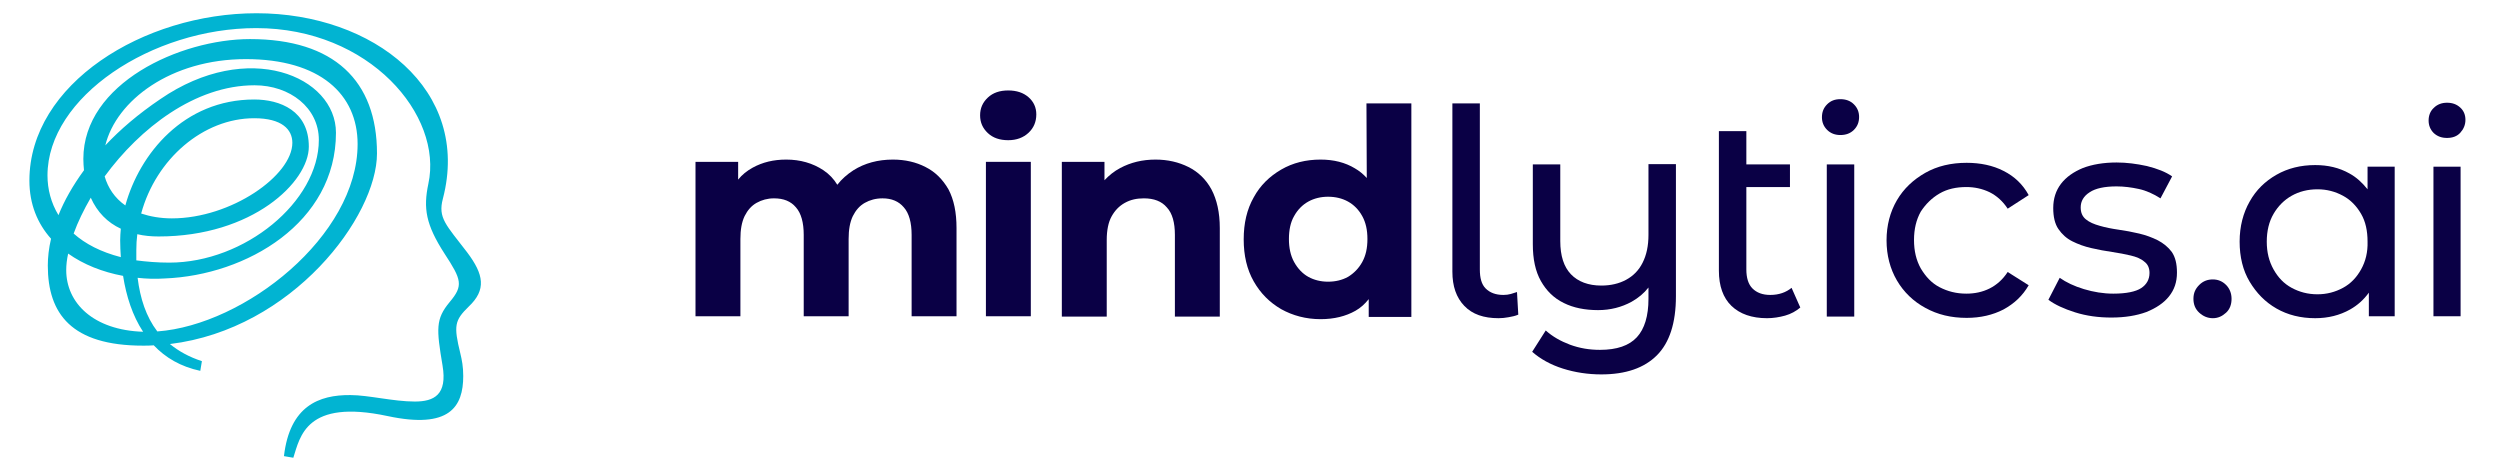
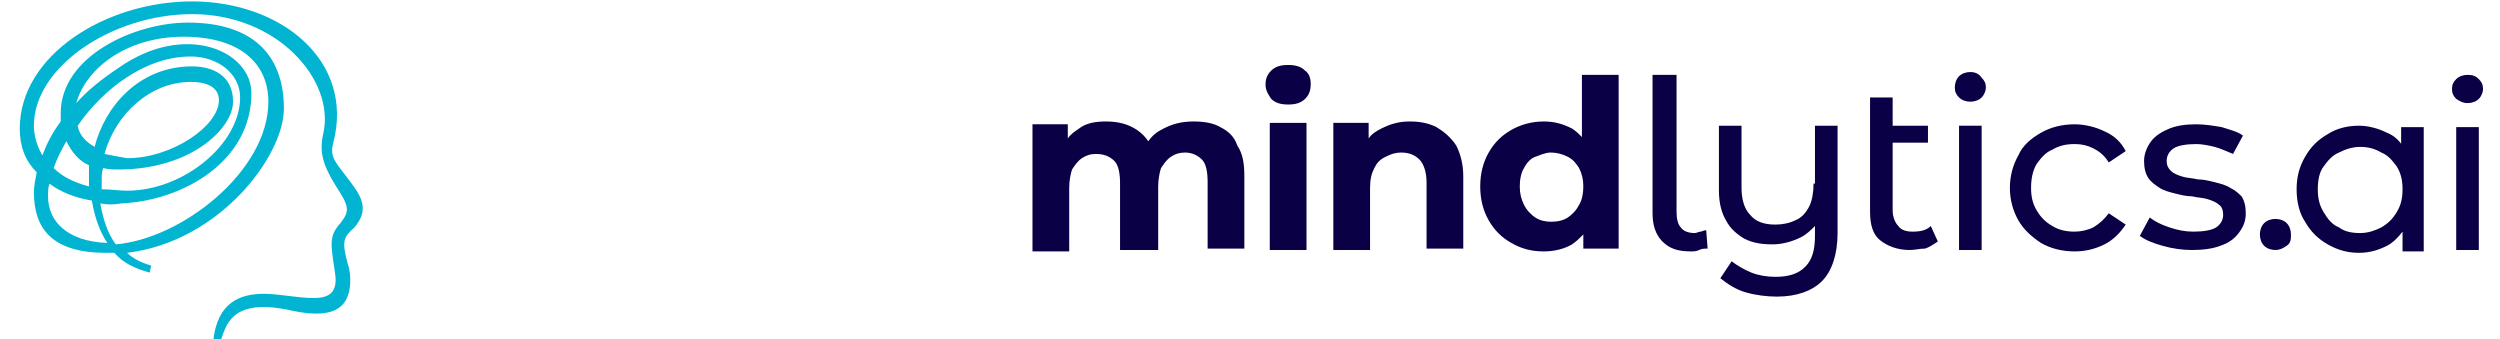
- <svg xmlns="http://www.w3.org/2000/svg" version="1.1" id="Layer_1" x="0px" y="0px" viewBox="0 0 773.9 146" style="enable-background:new 0 0 773.9 146;" xml:space="preserve">
+ <svg xmlns="http://www.w3.org/2000/svg" version="1.1" id="Layer_1" x="0px" y="0px" viewBox="0 0 177 24" style="enable-background:new 0 0 177 24;" xml:space="preserve">
  <style type="text/css">
	.st0{fill:#01B4D2;}
	.st1{fill:#0A0045;}
</style>
  <g>
-     <path class="st0" d="M144.6,78.1c-6.5-8.5-9.1-10.6-7.5-16.6c8.8-33.6-21.4-57.4-57.7-57.4C44.4,4.1,9.1,26,9.1,55.9   c0,7.3,2.5,13.3,6.7,18c-0.7,3-1,5.8-1,8.3c0,14.9,7.3,24.8,29.5,24.8c1.1,0,2.2,0,3.3-0.1c3.6,3.8,8.3,6.6,14.4,7.9l0.5-3   c-4-1.3-7.2-3.1-9.9-5.3c38-4.6,64.1-39.5,64.1-59c0-22.5-13.3-35.4-39.3-35.4c-21.6,0-51.6,13.7-51.6,37.1c0,1.2,0.1,2.4,0.2,3.5   c-3.5,4.8-6.1,9.4-7.9,13.9c-2.3-3.8-3.4-8-3.4-12.3C14.7,30,47.1,8.7,79.3,8.7c35.1,0,57.9,27,53.3,48.2c-1.6,7.6-0.8,12.6,5,21.6   c5.3,8.1,5.9,9.9,1.6,15c-4.4,5.3-4.1,8.3-2.2,19.7c1.5,9-2.6,11.1-8.6,11.1c-6.6,0-14.4-2-19.9-2c-9.8-0.1-18.8,3.4-20.6,18.9   l2.9,0.5c2.1-6.5,3.9-18.3,29.2-12.9c19.2,4.1,23.4-2.9,23.4-12.4c0-2.9-0.4-4.9-0.9-7c-2.1-8.6-1.8-10.2,2.6-14.5   C150.6,89.7,149.8,85,144.6,78.1z M20.5,83.6c0-1.6,0.2-3.3,0.6-5.1c4.8,3.4,10.6,5.7,17,6.9c1,6.3,2.9,12.3,6.2,17.3   C28.9,102.2,20.5,93.8,20.5,83.6z M76.1,18.3c23,0,34.6,10.9,34.6,26.3c0,28.4-34.9,56-62,58C45.2,98,43.4,92.4,42.6,86   c2.7,0.3,5.5,0.4,8.4,0.2c25.4-1,53-17.3,53-45.1c0-17.5-27.2-29.1-54.4-10.4c-6.8,4.6-12.4,9.4-17,14.3   C36,31.1,52.9,18.3,76.1,18.3z M42.2,77.4c0-1.7,0.1-3.3,0.3-4.9c2.1,0.5,4.3,0.7,6.6,0.7c29.1,0,46.5-16.9,46.5-27.8   c0-11.1-8.9-14.6-16.9-14.6c-21.8,0-35.5,16.8-39.9,32.8c-3.3-2.3-5.4-5.5-6.4-9c10.9-14.9,28-28.2,46.4-28.2   c11,0,19.9,7,19.9,16.9c0,19.1-22.9,38-46.3,38c-3.7,0-7.1-0.3-10.2-0.7C42.2,79.5,42.2,78.5,42.2,77.4z M43.7,66.1   c4.6-16.9,19.2-29.5,35-29.5c8.6,0,11.8,3.5,11.8,7.6c0,10.1-18.9,23.4-37.3,23.4C49.6,67.6,46.4,67,43.7,66.1z M37.4,70.8   c-0.1,1.2-0.2,2.4-0.2,3.6c0,1.7,0.1,3.5,0.2,5.2c-6.2-1.6-11-4.1-14.6-7.3c1.3-3.6,3.1-7.3,5.3-11.1   C30.1,65.7,33.3,68.9,37.4,70.8z" />
+     <path class="st0" d="M24.9,13c-1.1-1.5-1.6-1.8-1.3-2.9c1.5-5.8-3.7-10-10-10c-6.1,0-12.2,3.8-12.2,9c0,1.3,0.4,2.3,1.2,3.1   c-0.1,0.5-0.2,1-0.2,1.4c0,2.6,1.3,4.3,5.1,4.3c0.2,0,0.4,0,0.6,0c0.6,0.7,1.4,1.1,2.5,1.4l0.1-0.5C10,18.6,9.4,18.3,9,17.9   c6.6-0.8,11.1-6.9,11.1-10.2c0-3.9-2.3-6.1-6.8-6.1c-3.8,0-9,2.4-9,6.4c0,0.2,0,0.4,0,0.6C3.7,9.4,3.3,10.2,3,11   c-0.4-0.7-0.6-1.4-0.6-2.1c0-4.2,5.6-7.9,11.2-7.9c6.1,0,10.1,4.7,9.3,8.4c-0.3,1.3-0.1,2.2,0.9,3.8c0.9,1.4,1,1.7,0.3,2.6   c-0.8,0.9-0.7,1.4-0.4,3.4c0.3,1.6-0.5,1.9-1.5,1.9c-1.1,0-2.5-0.3-3.5-0.3c-1.7,0-3.3,0.6-3.6,3.3l0.5,0.1   c0.4-1.1,0.7-3.2,5.1-2.2c3.3,0.7,4.1-0.5,4.1-2.2c0-0.5-0.1-0.9-0.2-1.2c-0.4-1.5-0.3-1.8,0.5-2.5C26,15,25.8,14.2,24.9,13z    M3.4,13.9c0-0.3,0-0.6,0.1-0.9c0.8,0.6,1.8,1,3,1.2c0.2,1.1,0.5,2.1,1.1,3C4.8,17.1,3.4,15.7,3.4,13.9z M13,2.6c4,0,6,1.9,6,4.6   c0,4.9-6.1,9.7-10.8,10.1c-0.6-0.8-0.9-1.8-1.1-2.9c0.5,0.1,1,0.1,1.5,0c4.4-0.2,9.2-3,9.2-7.8c0-3-4.7-5.1-9.4-1.8   c-1.2,0.8-2.2,1.6-3,2.5C6.1,4.8,9,2.6,13,2.6z M7.2,12.8c0-0.3,0-0.6,0.1-0.9c0.4,0.1,0.7,0.1,1.1,0.1c5.1,0,8.1-2.9,8.1-4.8   c0-1.9-1.5-2.5-2.9-2.5c-3.8,0-6.2,2.9-6.9,5.7C6,10,5.6,9.5,5.5,8.9C7.3,6.3,10.3,4,13.5,4C15.4,4,17,5.2,17,6.9   c0,3.3-4,6.6-8,6.6c-0.6,0-1.2-0.1-1.8-0.1C7.2,13.2,7.2,13,7.2,12.8z M7.4,10.9c0.8-2.9,3.3-5.1,6.1-5.1c1.5,0,2,0.6,2,1.3   c0,1.8-3.3,4.1-6.5,4.1C8.4,11.1,7.9,11,7.4,10.9z M6.3,11.7c0,0.2,0,0.4,0,0.6c0,0.3,0,0.6,0,0.9c-1.1-0.3-1.9-0.7-2.5-1.3   C4,11.3,4.3,10.7,4.7,10C5.1,10.8,5.6,11.4,6.3,11.7z" />
    <g>
-       <path class="st1" d="M286.5,51.7c-2.9-1.5-6.3-2.3-10.1-2.3c-4.6,0-8.7,1.1-12.2,3.3c-2,1.3-3.7,2.8-5,4.5    c-1.1-1.8-2.5-3.3-4.3-4.5c-3.3-2.2-7.2-3.3-11.5-3.3c-3.9,0-7.3,0.8-10.4,2.5c-1.8,1-3.3,2.2-4.5,3.7v-5.5h-13.2v47.8h13.9V74    c0-2.9,0.4-5.2,1.3-7.1c0.9-1.8,2.1-3.2,3.7-4.1c1.6-0.9,3.4-1.4,5.4-1.4c3,0,5.2,0.9,6.8,2.8c1.6,1.8,2.4,4.7,2.4,8.5v25.2h13.9    V74c0-2.9,0.4-5.2,1.3-7.1c0.9-1.8,2.1-3.2,3.7-4.1s3.4-1.4,5.5-1.4c2.8,0,5,0.9,6.6,2.8c1.6,1.8,2.4,4.7,2.4,8.5v25.2h13.9V70.6    c0-4.8-0.8-8.8-2.5-12C291.8,55.5,289.5,53.2,286.5,51.7z" />
-       <path class="st1" d="M318.4,30.1c-1.6-1.4-3.7-2.1-6.3-2.1c-2.6,0-4.7,0.7-6.3,2.2s-2.4,3.3-2.4,5.5s0.8,4,2.4,5.5    s3.7,2.2,6.3,2.2c2.6,0,4.7-0.8,6.3-2.3c1.6-1.5,2.4-3.4,2.4-5.7C320.8,33.3,320,31.5,318.4,30.1z" />
-       <rect x="305.2" y="50.1" class="st1" width="13.9" height="47.8" />
-       <path class="st1" d="M367.9,51.7c-3-1.5-6.4-2.3-10.2-2.3c-4.1,0-7.7,0.9-10.9,2.6c-1.9,1-3.5,2.3-4.9,3.8v-5.7h-13.2V98h13.9    V74.3c0-3,0.5-5.5,1.5-7.3s2.3-3.2,4.1-4.2c1.8-1,3.7-1.4,5.9-1.4c3.1,0,5.5,0.9,7.1,2.8c1.7,1.8,2.5,4.7,2.5,8.5V98h13.9V70.6    c0-4.8-0.9-8.8-2.6-12C373.3,55.5,370.9,53.2,367.9,51.7z" />
-       <path class="st1" d="M423.1,55.1c-1.1-1.2-2.3-2.2-3.7-3c-3-1.8-6.5-2.7-10.6-2.7c-4.5,0-8.6,1-12.2,3.1c-3.6,2.1-6.5,4.9-8.5,8.6    c-2.1,3.7-3.1,8-3.1,13s1,9.3,3.1,13s4.9,6.5,8.5,8.6c3.6,2,7.7,3.1,12.2,3.1c4.2,0,7.8-0.9,10.8-2.6c1.6-0.9,2.9-2.1,4.1-3.6v5.5    h13.2V32H423L423.1,55.1L423.1,55.1z M421.7,81.1c-1.1,2-2.6,3.5-4.4,4.6c-1.8,1-3.9,1.5-6.2,1.5c-2.2,0-4.3-0.5-6.1-1.5    c-1.8-1-3.3-2.6-4.4-4.6S399,76.7,399,74c0-2.8,0.5-5.2,1.6-7.1c1.1-2,2.6-3.5,4.4-4.5s3.9-1.5,6.1-1.5c2.3,0,4.4,0.5,6.2,1.5    c1.8,1,3.3,2.5,4.4,4.5s1.6,4.3,1.6,7.1C423.3,76.8,422.8,79.1,421.7,81.1z" />
-       <path class="st1" d="M467.7,91c-0.7,0.2-1.5,0.3-2.3,0.3c-2.4,0-4.2-0.7-5.5-2s-1.8-3.3-1.8-5.9V32h-8.5v52.1    c0,4.5,1.2,8,3.7,10.6s6,3.8,10.6,3.8c1,0,2-0.1,3.1-0.3s2.1-0.4,3-0.8l-0.4-7C469,90.6,468.4,90.8,467.7,91z" />
-       <path class="st1" d="M510.3,72.7c0,3.4-0.6,6.2-1.8,8.6s-2.9,4.1-5.1,5.3s-4.8,1.8-7.7,1.8c-4,0-7.2-1.2-9.4-3.5    s-3.3-5.7-3.3-10.3V50.9h-8.5v24.7c0,4.6,0.8,8.4,2.5,11.4s4,5.3,7.1,6.8c3,1.5,6.6,2.2,10.6,2.2c3.8,0,7.3-0.9,10.4-2.6    c2.1-1.2,3.8-2.6,5.2-4.4v3.5c0,5.3-1.2,9.3-3.6,11.9s-6.2,3.9-11.4,3.9c-3.3,0-6.3-0.5-9.3-1.6c-2.9-1.1-5.4-2.5-7.5-4.4    l-4.2,6.6c2.5,2.2,5.7,4,9.5,5.2s7.8,1.8,11.9,1.8c7.6,0,13.3-2,17.2-5.9s5.9-10,5.9-18.3V50.8h-8.5L510.3,72.7L510.3,72.7z" />
-       <path class="st1" d="M548,91.3c-2.4,0-4.2-0.7-5.5-2s-1.9-3.3-1.9-5.9V57.9h13.5v-7h-13.5V40.6h-8.5v43.2c0,4.7,1.3,8.4,3.9,10.9    c2.6,2.5,6.3,3.8,11,3.8c1.9,0,3.8-0.3,5.6-0.8s3.4-1.4,4.7-2.5l-2.7-6.1C552.9,90.5,550.7,91.3,548,91.3z" />
-       <path class="st1" d="M569.7,30.7c-1.7,0-3,0.5-4.1,1.6s-1.6,2.4-1.6,4c0,1.5,0.5,2.8,1.6,3.9s2.5,1.6,4.1,1.6    c1.7,0,3.1-0.5,4.2-1.6c1.1-1.1,1.6-2.4,1.6-4c0-1.5-0.5-2.8-1.6-3.9C572.8,31.2,571.4,30.7,569.7,30.7z" />
-       <rect x="565.5" y="50.9" class="st1" width="8.5" height="47.1" />
-       <path class="st1" d="M600.4,59.9c2.4-1.4,5.2-2,8.3-2c2.5,0,4.9,0.5,7.2,1.6c2.2,1.1,4.1,2.8,5.6,5.1l6.5-4.2    c-1.8-3.3-4.4-5.8-7.8-7.5c-3.3-1.7-7.2-2.5-11.4-2.5c-4.8,0-9.1,1-12.8,3.1s-6.7,4.9-8.8,8.5s-3.2,7.8-3.2,12.4s1.1,8.8,3.2,12.4    s5.1,6.5,8.8,8.5c3.8,2.1,8,3.1,12.8,3.1c4.3,0,8.1-0.9,11.4-2.6c3.3-1.8,5.9-4.2,7.8-7.5l-6.5-4.1c-1.5,2.3-3.4,4-5.6,5.1    c-2.2,1.1-4.6,1.6-7.2,1.6c-3.1,0-5.8-0.7-8.3-2s-4.3-3.3-5.8-5.8c-1.4-2.5-2.1-5.4-2.1-8.8s0.7-6.3,2.1-8.8    C596.1,63.2,598,61.3,600.4,59.9z" />
-       <path class="st1" d="M668,74.4c-1.8-0.9-3.7-1.6-5.8-2.1s-4.3-0.9-6.4-1.2s-4.1-0.7-5.8-1.2c-1.8-0.5-3.2-1.1-4.3-2    s-1.6-2.1-1.6-3.7c0-1.9,0.9-3.5,2.8-4.7c1.8-1.2,4.6-1.8,8.3-1.8c2.3,0,4.6,0.3,6.9,0.8c2.3,0.5,4.5,1.5,6.7,2.9l3.6-6.8    c-2-1.4-4.6-2.4-7.8-3.2c-3.2-0.7-6.3-1.1-9.4-1.1c-4,0-7.5,0.6-10.4,1.7c-2.9,1.2-5.2,2.8-6.8,4.9s-2.4,4.6-2.4,7.5    c0,2.7,0.5,4.9,1.6,6.5s2.5,2.9,4.3,3.8s3.7,1.6,5.9,2.1s4.3,0.9,6.4,1.2c2.1,0.3,4.1,0.7,5.8,1.1s3.2,1,4.2,1.9    c1.1,0.8,1.6,2,1.6,3.5c0,2-0.9,3.6-2.6,4.7s-4.6,1.7-8.6,1.7c-3.1,0-6.1-0.5-9.1-1.4s-5.5-2.1-7.5-3.5l-3.5,6.8    c2,1.5,4.8,2.8,8.3,3.9s7.2,1.6,11.2,1.6c4.2,0,7.8-0.6,10.8-1.7c3-1.2,5.4-2.8,7-4.8c1.7-2.1,2.5-4.5,2.5-7.4    c0-2.7-0.5-4.8-1.6-6.4C671.2,76.5,669.7,75.3,668,74.4z" />
-       <path class="st1" d="M685,86.5c-1.6,0-3,0.5-4.2,1.7s-1.8,2.5-1.8,4.3s0.6,3.2,1.8,4.3s2.6,1.7,4.2,1.7c1.6,0,2.9-0.6,4.1-1.7    s1.7-2.6,1.7-4.3s-0.6-3.2-1.7-4.3C687.9,87,686.5,86.5,685,86.5z" />
-       <path class="st1" d="M732.9,58.6c-1.6-2-3.4-3.7-5.6-4.9c-3.2-1.8-6.7-2.6-10.6-2.6c-4.5,0-8.5,1-12,3s-6.3,4.7-8.3,8.3    c-2,3.5-3.1,7.7-3.1,12.4s1,8.9,3.1,12.4s4.8,6.3,8.3,8.3s7.5,3,12,3c4,0,7.6-0.9,10.8-2.7c2.3-1.3,4.2-3,5.8-5.2v7.3h8V51.6h-8.4    V58.6z M730.9,83.4c-1.4,2.5-3.2,4.4-5.6,5.7c-2.4,1.3-5,2-7.9,2c-3,0-5.6-0.7-8-2s-4.2-3.2-5.6-5.7c-1.4-2.5-2.1-5.3-2.1-8.6    c0-3.3,0.7-6.2,2.1-8.6c1.4-2.4,3.3-4.3,5.6-5.6c2.3-1.3,5-2,8-2c2.9,0,5.5,0.7,7.9,2s4.2,3.2,5.6,5.6c1.4,2.4,2,5.3,2,8.6    C733,78,732.3,80.9,730.9,83.4z" />
-       <rect x="753.3" y="51.6" class="st1" width="8.4" height="46.3" />
-       <path class="st1" d="M757.5,42.7c1.7,0,3.1-0.5,4.1-1.6s1.6-2.4,1.6-4c0-1.5-0.5-2.8-1.6-3.8s-2.4-1.5-4.1-1.5    c-1.6,0-3,0.5-4.1,1.6c-1.1,1-1.6,2.4-1.6,3.9s0.5,2.8,1.6,3.9C754.5,42.2,755.8,42.7,757.5,42.7z" />
+       <path class="st1" d="M86.4,9c-0.5-0.3-1.2-0.4-1.9-0.4c-0.9,0-1.6,0.2-2.3,0.6c-0.4,0.2-0.7,0.5-0.9,0.8c-0.2-0.3-0.5-0.6-0.8-0.8    c-0.6-0.4-1.3-0.6-2.2-0.6c-0.7,0-1.4,0.1-1.9,0.5c-0.3,0.2-0.6,0.4-0.8,0.7v-1h-2.5v9h2.6v-4.5c0-0.5,0.1-1,0.2-1.3    c0.2-0.3,0.4-0.6,0.7-0.8c0.3-0.2,0.6-0.3,1-0.3c0.6,0,1,0.2,1.3,0.5c0.3,0.3,0.4,0.9,0.4,1.6v4.7H82v-4.5c0-0.5,0.1-1,0.2-1.3    c0.2-0.3,0.4-0.6,0.7-0.8c0.3-0.2,0.6-0.3,1-0.3c0.5,0,0.9,0.2,1.2,0.5c0.3,0.3,0.4,0.9,0.4,1.6v4.7h2.6v-5.1    c0-0.9-0.1-1.6-0.5-2.2C87.4,9.7,87,9.3,86.4,9z" />
+       <path class="st1" d="M92.4,5c-0.3-0.3-0.7-0.4-1.2-0.4c-0.5,0-0.9,0.1-1.2,0.4c-0.3,0.3-0.4,0.6-0.4,1s0.2,0.7,0.4,1    c0.3,0.3,0.7,0.4,1.2,0.4c0.5,0,0.9-0.1,1.2-0.4c0.3-0.3,0.4-0.6,0.4-1.1C92.8,5.6,92.7,5.2,92.4,5z" />
+       <rect x="89.9" y="8.7" class="st1" width="2.6" height="9" />
+       <path class="st1" d="M101.7,9c-0.6-0.3-1.2-0.4-1.9-0.4c-0.8,0-1.4,0.2-2,0.5c-0.4,0.2-0.7,0.4-0.9,0.7V8.7h-2.5v9h2.6v-4.4    c0-0.6,0.1-1,0.3-1.4s0.4-0.6,0.8-0.8s0.7-0.3,1.1-0.3c0.6,0,1,0.2,1.3,0.5c0.3,0.3,0.5,0.9,0.5,1.6v4.7h2.6v-5.1    c0-0.9-0.2-1.6-0.5-2.2C102.7,9.7,102.2,9.3,101.7,9z" />
+       <path class="st1" d="M112,9.7c-0.2-0.2-0.4-0.4-0.7-0.6c-0.6-0.3-1.2-0.5-2-0.5c-0.8,0-1.6,0.2-2.3,0.6s-1.2,0.9-1.6,1.6    c-0.4,0.7-0.6,1.5-0.6,2.4c0,0.9,0.2,1.7,0.6,2.4c0.4,0.7,0.9,1.2,1.6,1.6c0.7,0.4,1.4,0.6,2.3,0.6c0.8,0,1.5-0.2,2-0.5    c0.3-0.2,0.5-0.4,0.8-0.7v1h2.5V5.3H112L112,9.7L112,9.7z M111.8,14.5c-0.2,0.4-0.5,0.7-0.8,0.9c-0.3,0.2-0.7,0.3-1.2,0.3    c-0.4,0-0.8-0.1-1.1-0.3c-0.3-0.2-0.6-0.5-0.8-0.9s-0.3-0.8-0.3-1.3c0-0.5,0.1-1,0.3-1.3c0.2-0.4,0.5-0.7,0.8-0.8s0.7-0.3,1.1-0.3    c0.4,0,0.8,0.1,1.2,0.3s0.6,0.5,0.8,0.8c0.2,0.4,0.3,0.8,0.3,1.3C112.1,13.7,112,14.2,111.8,14.5z" />
+       <path class="st1" d="M120.4,16.4c-0.1,0-0.3,0.1-0.4,0.1c-0.4,0-0.8-0.1-1-0.4c-0.2-0.2-0.3-0.6-0.3-1.1V5.3H117v9.8    c0,0.8,0.2,1.5,0.7,2s1.1,0.7,2,0.7c0.2,0,0.4,0,0.6-0.1s0.4-0.1,0.6-0.1l-0.1-1.3C120.6,16.3,120.5,16.4,120.4,16.4z" />
+       <path class="st1" d="M128.4,13c0,0.6-0.1,1.2-0.3,1.6c-0.2,0.4-0.5,0.8-1,1c-0.4,0.2-0.9,0.3-1.4,0.3c-0.8,0-1.4-0.2-1.8-0.7    c-0.4-0.4-0.6-1.1-0.6-1.9V8.9h-1.6v4.6c0,0.9,0.2,1.6,0.5,2.1c0.3,0.6,0.8,1,1.3,1.3c0.6,0.3,1.2,0.4,2,0.4c0.7,0,1.4-0.2,2-0.5    c0.4-0.2,0.7-0.5,1-0.8v0.7c0,1-0.2,1.7-0.7,2.2s-1.2,0.7-2.1,0.7c-0.6,0-1.2-0.1-1.7-0.3c-0.5-0.2-1-0.5-1.4-0.8l-0.8,1.2    c0.5,0.4,1.1,0.8,1.8,1c0.7,0.2,1.5,0.3,2.2,0.3c1.4,0,2.5-0.4,3.2-1.1c0.7-0.7,1.1-1.9,1.1-3.4V8.9h-1.6V13L128.4,13z" />
+       <path class="st1" d="M135.4,16.4c-0.4,0-0.8-0.1-1-0.4c-0.2-0.2-0.4-0.6-0.4-1.1v-4.8h2.5V8.9h-2.5V6.9h-1.6V15    c0,0.9,0.2,1.6,0.7,2s1.2,0.7,2.1,0.7c0.4,0,0.7-0.1,1.1-0.1c0.3-0.1,0.6-0.3,0.9-0.5l-0.5-1.1C136.4,16.3,136,16.4,135.4,16.4z" />
+       <path class="st1" d="M139.5,5.1c-0.3,0-0.6,0.1-0.8,0.3c-0.2,0.2-0.3,0.5-0.3,0.8c0,0.3,0.1,0.5,0.3,0.7c0.2,0.2,0.5,0.3,0.8,0.3    c0.3,0,0.6-0.1,0.8-0.3c0.2-0.2,0.3-0.5,0.3-0.7c0-0.3-0.1-0.5-0.3-0.7C140.1,5.2,139.8,5.1,139.5,5.1z" />
+       <rect x="138.7" y="8.9" class="st1" width="1.6" height="8.8" />
+       <path class="st1" d="M145.3,10.6c0.5-0.3,1-0.4,1.6-0.4c0.5,0,0.9,0.1,1.3,0.3c0.4,0.2,0.8,0.5,1.1,1l1.2-0.8    c-0.3-0.6-0.8-1.1-1.5-1.4c-0.6-0.3-1.4-0.5-2.1-0.5c-0.9,0-1.7,0.2-2.4,0.6s-1.3,0.9-1.6,1.6c-0.4,0.7-0.6,1.5-0.6,2.3    s0.2,1.6,0.6,2.3c0.4,0.7,1,1.2,1.6,1.6c0.7,0.4,1.5,0.6,2.4,0.6c0.8,0,1.5-0.2,2.1-0.5c0.6-0.3,1.1-0.8,1.5-1.4l-1.2-0.8    c-0.3,0.4-0.6,0.7-1.1,1c-0.4,0.2-0.9,0.3-1.3,0.3c-0.6,0-1.1-0.1-1.6-0.4s-0.8-0.6-1.1-1.1c-0.3-0.5-0.4-1-0.4-1.6    c0-0.6,0.1-1.2,0.4-1.7C144.5,11.2,144.8,10.8,145.3,10.6z" />
+       <path class="st1" d="M157.9,13.3c-0.3-0.2-0.7-0.3-1.1-0.4c-0.4-0.1-0.8-0.2-1.2-0.2c-0.4-0.1-0.8-0.1-1.1-0.2    c-0.3-0.1-0.6-0.2-0.8-0.4c-0.2-0.2-0.3-0.4-0.3-0.7c0-0.4,0.2-0.7,0.5-0.9c0.3-0.2,0.9-0.3,1.6-0.3c0.4,0,0.9,0.1,1.3,0.2    c0.4,0.1,0.8,0.3,1.3,0.5l0.7-1.3c-0.4-0.3-0.9-0.4-1.5-0.6c-0.6-0.1-1.2-0.2-1.8-0.2c-0.8,0-1.4,0.1-1.9,0.3    c-0.5,0.2-1,0.5-1.3,0.9c-0.3,0.4-0.5,0.9-0.5,1.4c0,0.5,0.1,0.9,0.3,1.2c0.2,0.3,0.5,0.5,0.8,0.7c0.3,0.2,0.7,0.3,1.1,0.4    c0.4,0.1,0.8,0.2,1.2,0.2c0.4,0.1,0.8,0.1,1.1,0.2c0.3,0.1,0.6,0.2,0.8,0.4c0.2,0.1,0.3,0.4,0.3,0.7c0,0.4-0.2,0.7-0.5,0.9    c-0.3,0.2-0.9,0.3-1.6,0.3c-0.6,0-1.1-0.1-1.7-0.3c-0.6-0.2-1-0.4-1.4-0.7l-0.7,1.3c0.4,0.3,0.9,0.5,1.6,0.7    c0.7,0.2,1.4,0.3,2.1,0.3c0.8,0,1.5-0.1,2-0.3c0.6-0.2,1-0.5,1.3-0.9c0.3-0.4,0.5-0.8,0.5-1.4c0-0.5-0.1-0.9-0.3-1.2    C158.5,13.7,158.3,13.5,157.9,13.3z" />
+       <path class="st1" d="M161.1,15.5c-0.3,0-0.6,0.1-0.8,0.3c-0.2,0.2-0.3,0.5-0.3,0.8c0,0.3,0.1,0.6,0.3,0.8c0.2,0.2,0.5,0.3,0.8,0.3    s0.5-0.1,0.8-0.3s0.3-0.5,0.3-0.8s-0.1-0.6-0.3-0.8C161.7,15.6,161.4,15.5,161.1,15.5z" />
+       <path class="st1" d="M170.1,10.3c-0.3-0.4-0.6-0.7-1.1-0.9c-0.6-0.3-1.3-0.5-2-0.5c-0.8,0-1.6,0.2-2.2,0.6    c-0.7,0.4-1.2,0.9-1.6,1.6c-0.4,0.7-0.6,1.4-0.6,2.3s0.2,1.7,0.6,2.3c0.4,0.7,0.9,1.2,1.6,1.6s1.4,0.6,2.2,0.6    c0.8,0,1.4-0.2,2-0.5c0.4-0.2,0.8-0.6,1.1-1v1.4h1.5V9h-1.6V10.3z M169.7,15c-0.3,0.5-0.6,0.8-1.1,1.1c-0.4,0.2-0.9,0.4-1.5,0.4    c-0.6,0-1.1-0.1-1.5-0.4c-0.5-0.2-0.8-0.6-1.1-1.1s-0.4-1-0.4-1.6c0-0.6,0.1-1.2,0.4-1.6c0.3-0.4,0.6-0.8,1.1-1    c0.4-0.2,0.9-0.4,1.5-0.4c0.5,0,1,0.1,1.5,0.4c0.5,0.2,0.8,0.6,1.1,1c0.3,0.5,0.4,1,0.4,1.6C170.1,14,170,14.5,169.7,15z" />
+       <rect x="173.9" y="9" class="st1" width="1.6" height="8.7" />
+       <path class="st1" d="M174.7,7.3c0.3,0,0.6-0.1,0.8-0.3s0.3-0.5,0.3-0.7c0-0.3-0.1-0.5-0.3-0.7c-0.2-0.2-0.4-0.3-0.8-0.3    c-0.3,0-0.6,0.1-0.8,0.3c-0.2,0.2-0.3,0.4-0.3,0.7s0.1,0.5,0.3,0.7C174.2,7.2,174.4,7.3,174.7,7.3z" />
    </g>
  </g>
</svg>
